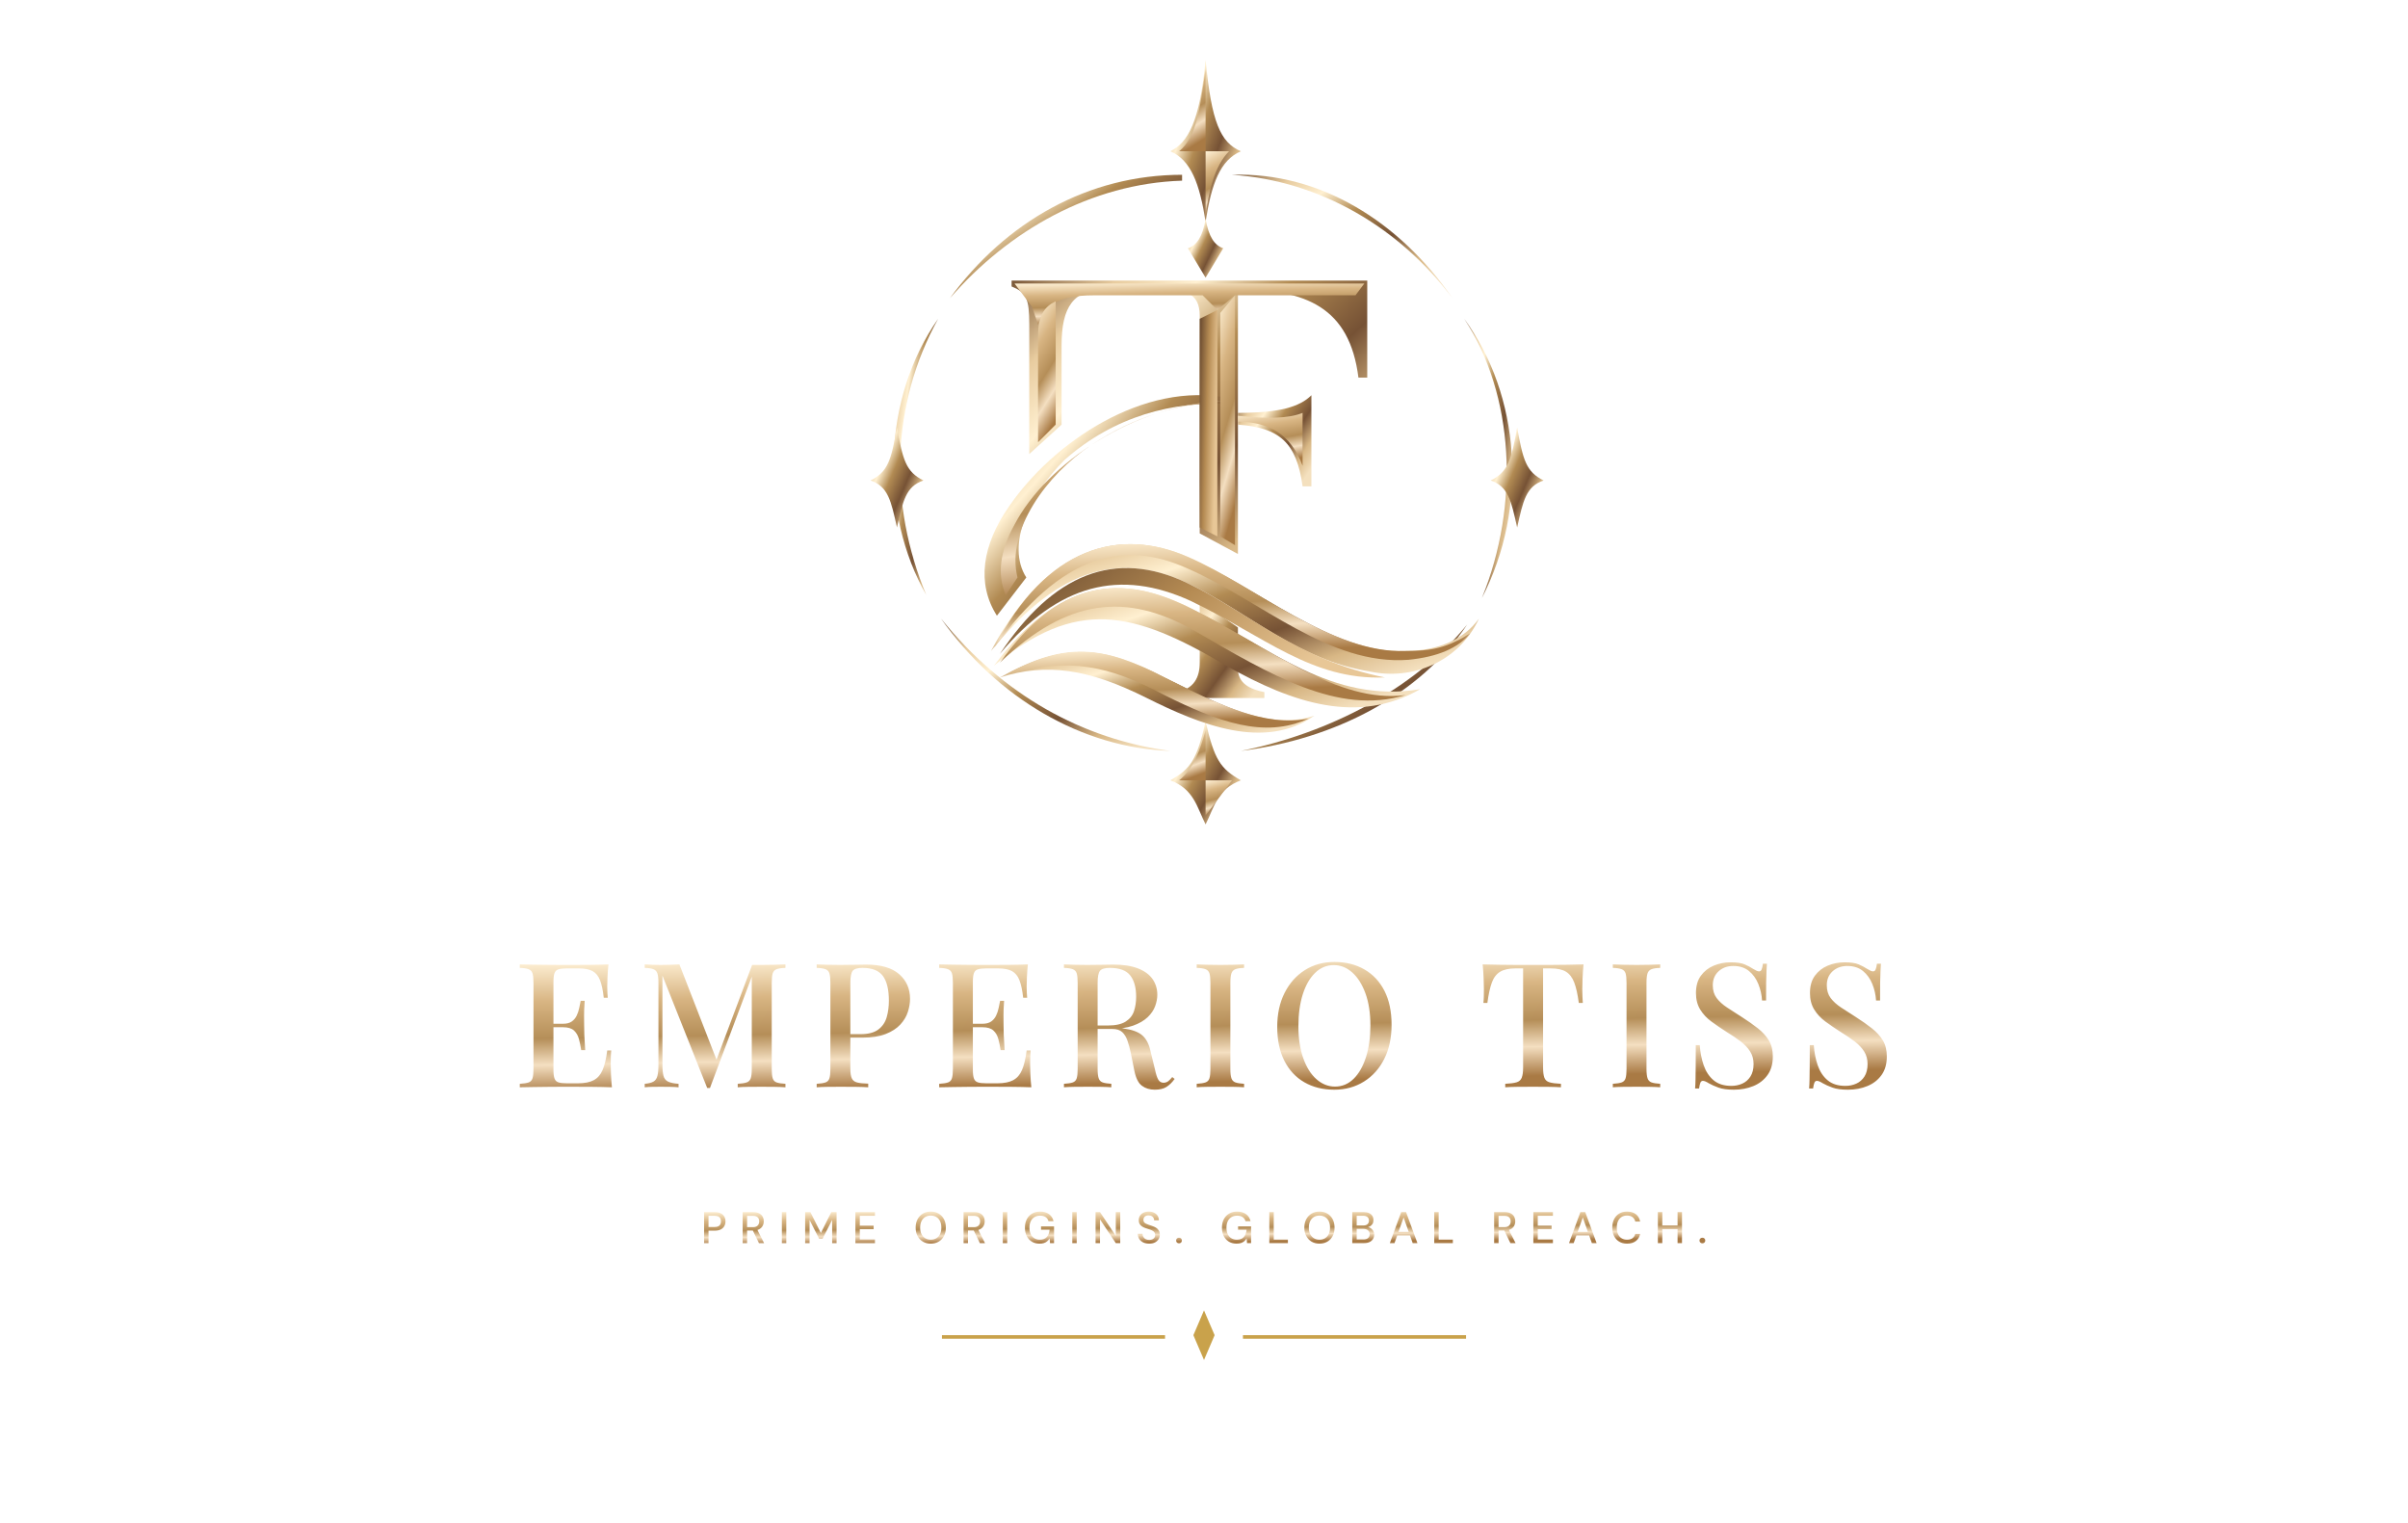
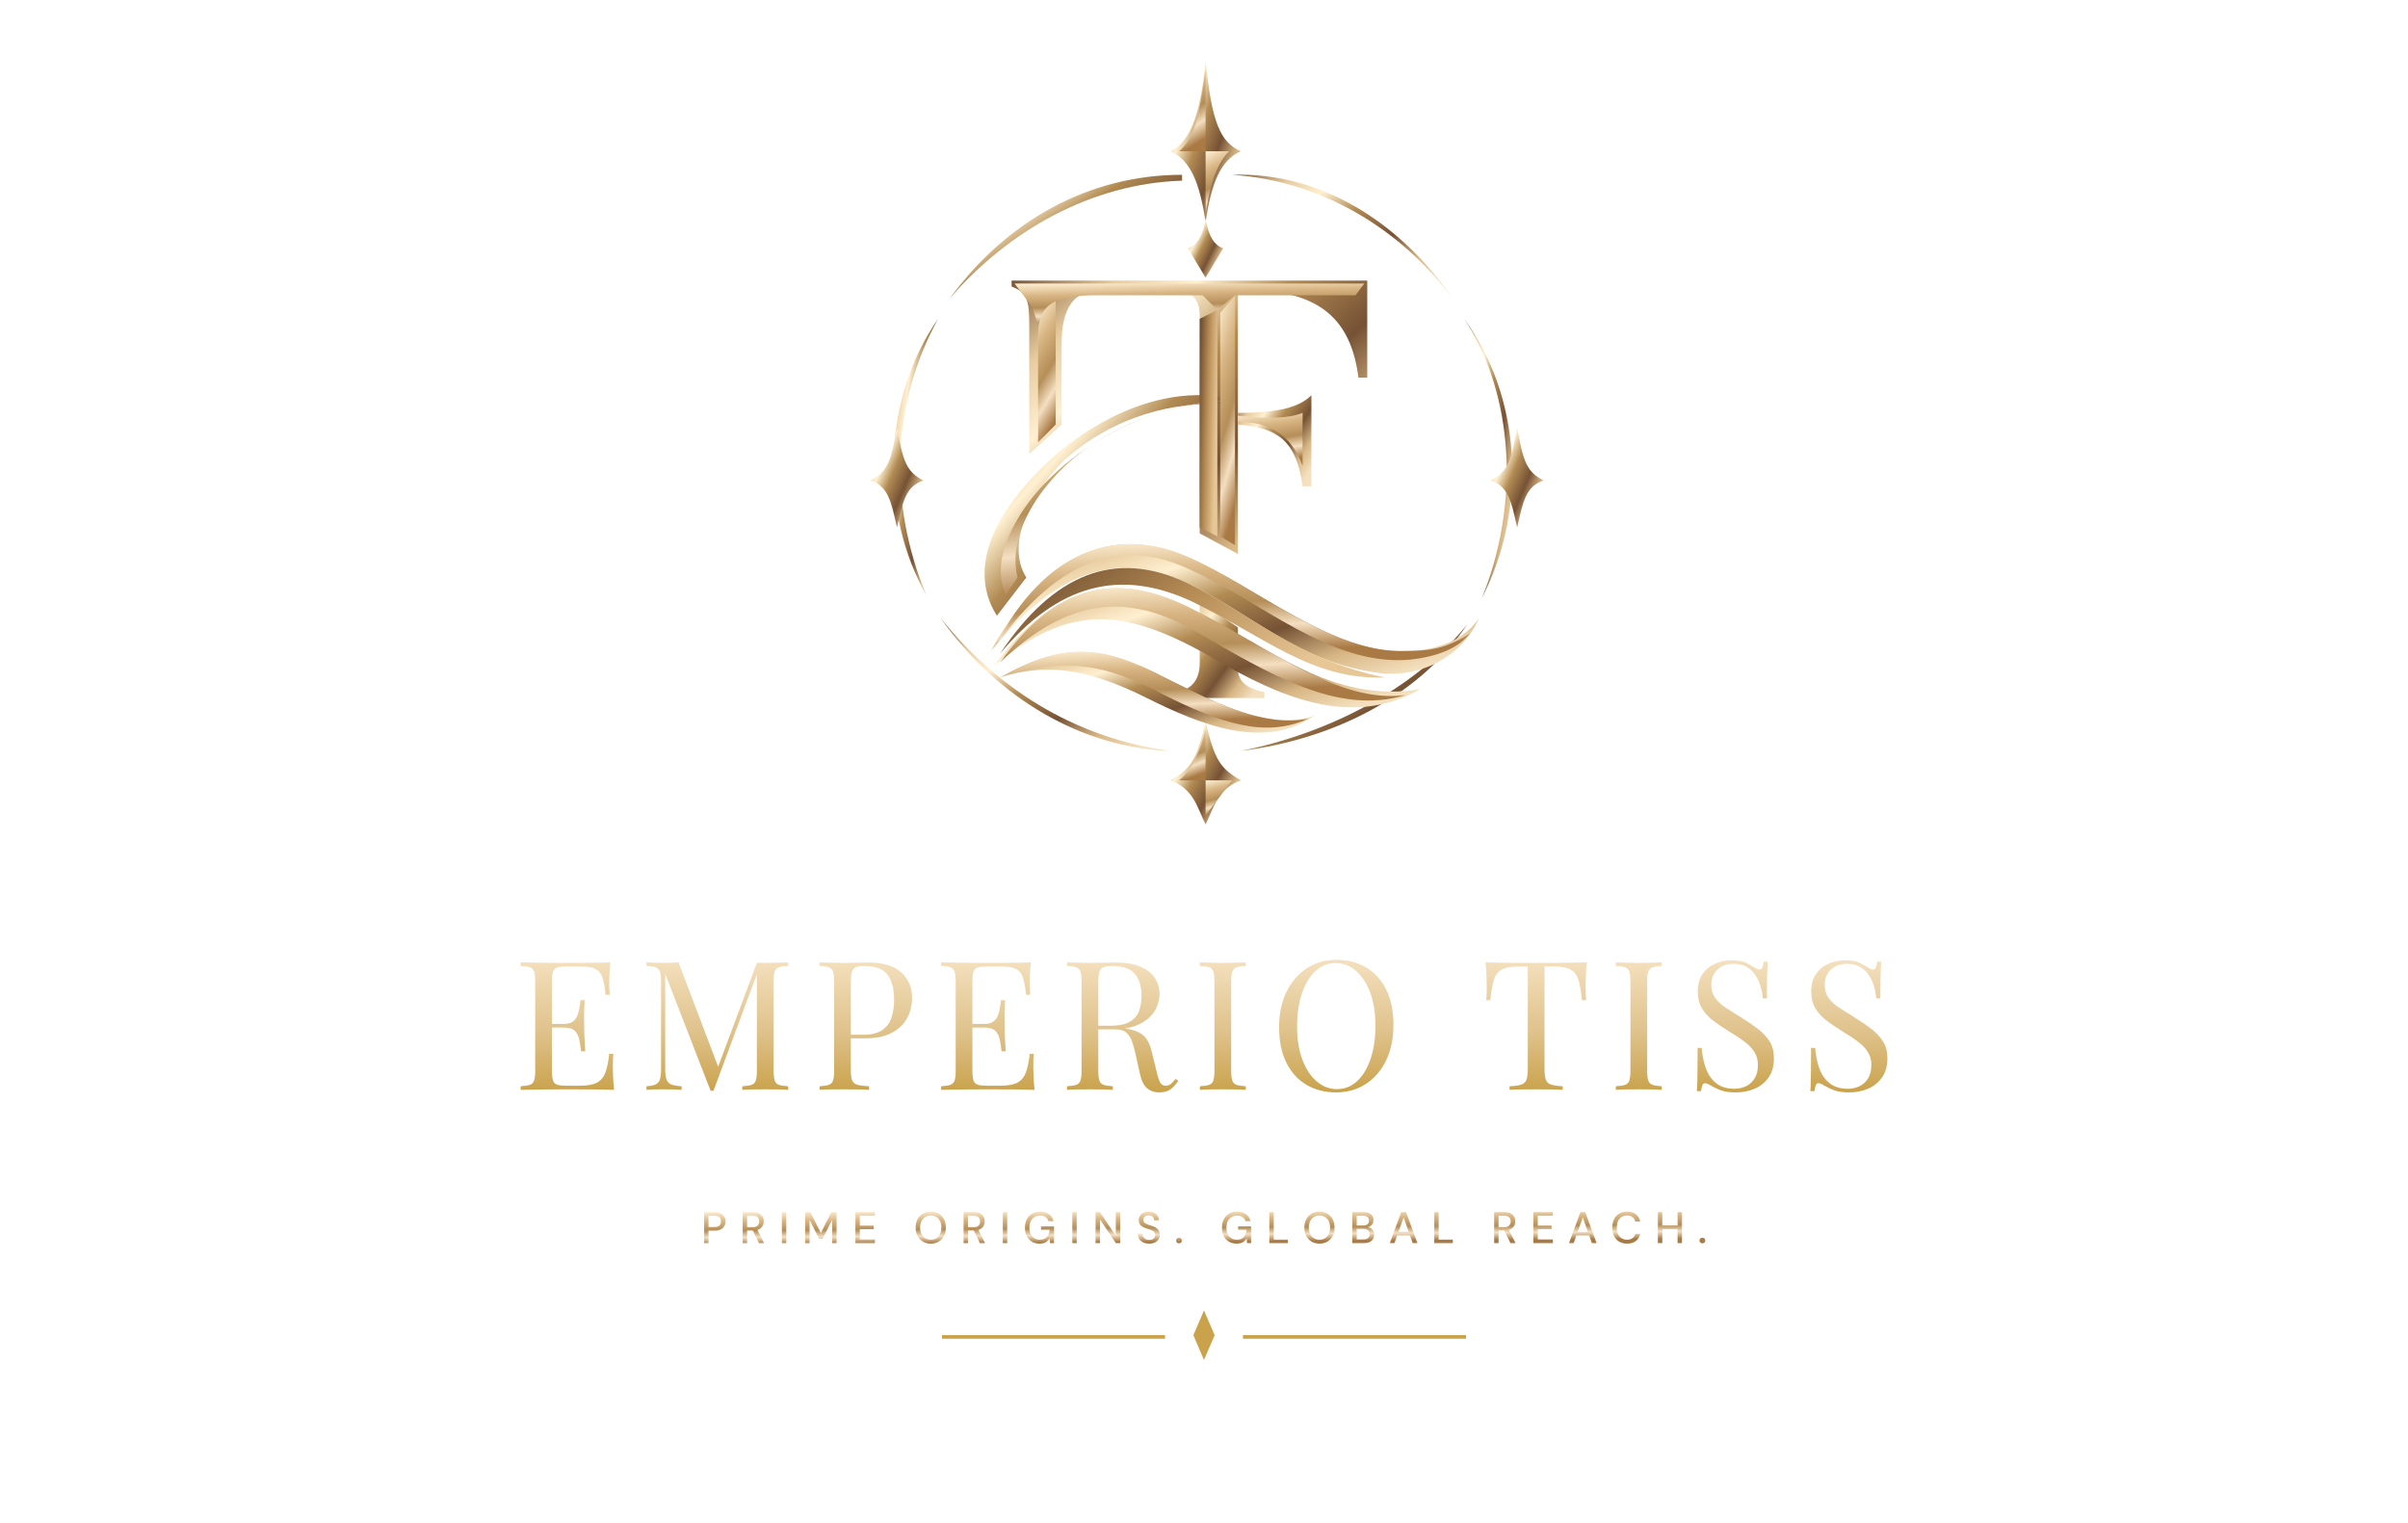
<svg xmlns="http://www.w3.org/2000/svg" width="680" height="430" viewBox="0 0 680 430" role="img" aria-labelledby="title desc">
  <defs>
    <linearGradient id="gold" x1="0" y1="0" x2="1" y2=".8">
      <stop stop-color="#775434" />
      <stop offset=".18" stop-color="#E8CC9F" />
      <stop offset=".32" stop-color="#FFF0D1" />
      <stop offset=".48" stop-color="#B28B53" />
      <stop offset=".68" stop-color="#765235" />
      <stop offset=".85" stop-color="#D8B785" />
      <stop offset="1" stop-color="#F4E0BE" />
    </linearGradient>
    <linearGradient id="shine" x1="0" y1="0" x2=".2" y2="1">
      <stop stop-color="#FFF1D6" />
      <stop offset=".3" stop-color="#D8B583" />
      <stop offset=".58" stop-color="#B58E58" />
      <stop offset=".78" stop-color="#F4DFC1" />
      <stop offset="1" stop-color="#A97A44" />
    </linearGradient>
    <linearGradient id="shadow" x1="0" y1="0" x2="1" y2=".4">
      <stop stop-color="#64452C" />
      <stop offset=".5" stop-color="#B58B53" />
      <stop offset="1" stop-color="#E8C797" />
+     </linearGradient>
+     <linearGradient id="champagne" x1="0" y1="0" x2="0" y2="1">
+       <stop stop-color="#F4E0BE" />
+       <stop offset=".55" stop-color="#DFC28B" />
+       <stop offset="1" stop-color="#C9A24B" />
    </linearGradient>
  </defs>
  <g transform="translate(245 12) scale(.83)">
    <g fill="url(#gold)">
      <path d="M107 45 C75 45 47 61 28 87 C48 64 76 48 107 47 Z" />
      <path d="M124 45 C154 47 181 63 199 87 C181 61 154 44 124 45 Z" />
      <path d="M24 94 C5 121 4 160 20 188 C7 157 8 123 24 94 Z" />
      <path d="M203 94 C222 120 225 158 209 189 C222 157 220 120 203 94 Z" />
      <path d="M25 196 C44 223 73 240 103 241 C73 237 46 222 25 196 Z" />
      <path d="M127 241 C159 237 188 222 204 198 C186 220 157 235 127 241 Z" />
      <path d="M115 6 C113 27 109 34 103 37 C110 40 113 48 115 61 C117 48 120 40 127 37 C120 34 117 27 115 6 Z" />
      <path d="M115 60 C114 66 112 69 109 70 L115 80 L121 70 C118 69 116 66 115 60 Z" />
      <path d="M115 231 C112 244 110 247 103 251 C111 254 112 260 115 266 C118 260 119 254 127 251 C120 247 118 244 115 231 Z" />
      <path d="M10 131 C8 142 7 146 1 149 C7 151 8 156 10 165 C12 156 13 151 19 149 C13 146 12 142 10 131 Z" />
      <path d="M221 131 C219 142 218 146 212 149 C218 151 219 156 221 165 C223 156 224 151 230 149 C224 146 223 142 221 131 Z" />
      <path d="M49 81 H170 V114 H167 C164 90 149 84 126 84 V174 L113 167 V93 C113 85 108 84 99 84 H81 C70 84 66 90 66 103 V130 L55 140 V96 C55 87 54 85 49 83 Z" />
      <path d="M126 126 C140 126 147 124 151 120 V151 H148 C146 136 140 131 126 130 Z" />
      <path d="M123 121 C94 115 63 136 48 158 C39 171 37 184 44 195 L54 182 C47 171 55 154 67 142 C84 127 104 122 123 123 Z" />
      <path d="M113 190 L126 199 V213 C126 218 130 220 135 221 V223 H105 V221 C111 220 113 216 113 211 Z" />
      <path d="M42 207 C61 171 86 165 109 175 C132 185 158 208 183 207 C194 207 203 203 208 196 C201 211 185 217 171 214 C146 210 130 194 109 184 C84 172 63 181 42 207 Z" />
      <path d="M43 212 C65 183 86 180 111 193 C137 206 158 225 188 220 C167 232 145 225 122 212 C90 193 71 189 43 212 Z" />
      <path d="M45 216 C67 204 80 205 101 216 C121 226 137 234 152 229 C135 241 113 232 95 223 C75 213 61 211 45 216 Z" />
    </g>
    <g fill="url(#shine)">
      <path d="M115 9 L115 37 L106 37 C112 32 113 23 115 9 Z" />
      <path d="M115 37 L123 37 C118 42 116 51 115 59 Z" />
      <path d="M115 234 L115 251 L106 251 C111 247 113 241 115 234 Z" />
      <path d="M115 251 L124 251 L115 263 Z" />
      <path d="M50 82 H169 L166 86 H125 L119 91 L114 86 H77 C64 86 60 90 58 96 L56 90 Z" />
      <path d="M120 92 L125 86 V171 L120 168 Z" />
      <path d="M64 103 V130 L58 136 V100 C58 93 60 90 64 88 Z" />
      <path d="M148 126 V144 C144 133 136 129 126 129 V127 C136 128 143 128 148 126 Z" />
      <path d="M121 122 C91 123 61 143 50 164 C45 173 44 181 47 188 L51 182 C47 166 61 147 76 137 C91 127 106 123 121 122 Z" />
      <path d="M43 206 C66 174 87 169 109 179 C134 190 157 212 184 210 C194 209 201 206 205 201 C197 206 192 207 183 207 C158 208 132 185 109 175 C86 165 61 171 43 206 Z" />
      <path d="M45 211 C68 189 88 187 111 200 C137 215 160 229 183 222 C160 225 137 206 111 193 C86 180 65 183 45 211 Z" />
      <path d="M47 215 C69 209 82 212 101 222 C119 231 135 237 150 230 C135 233 119 225 101 216 C80 205 67 204 47 215 Z" />
    </g>
    <g fill="url(#shadow)">
      <path d="M113 94 L119 91 V168 L113 165 Z" />
      <path d="M45 208 C65 184 86 179 110 190 C135 202 151 217 176 216 C146 210 130 194 109 184 C84 172 63 181 45 208 Z" />
    </g>
  </g>
-   <path fill="url(#shine)" d="M171.821 272.308Q171.625 274.17 171.551 275.909Q171.478 277.649 171.478 278.58Q171.478 279.511 171.527 280.344Q171.576 281.177 171.625 281.716H170.498Q170.155 278.58 169.444 276.767Q168.734 274.954 167.337 274.195Q165.941 273.435 163.442 273.435H160.061Q158.493 273.435 157.684 273.704Q156.876 273.974 156.582 274.783Q156.288 275.591 156.288 277.306V302.002Q156.288 303.668 156.582 304.501Q156.876 305.334 157.684 305.603Q158.493 305.873 160.061 305.873H163.246Q166.039 305.873 167.68 304.991Q169.322 304.109 170.179 302.1Q171.037 300.091 171.478 296.612H172.605Q172.458 298.033 172.458 300.336Q172.458 301.316 172.531 303.178Q172.605 305.04 172.801 307.0Q170.302 306.902 167.166 306.877Q164.03 306.853 161.58 306.853Q160.453 306.853 158.689 306.853Q156.925 306.853 154.891 306.877Q152.858 306.902 150.775 306.927Q148.693 306.951 146.782 307.0V306.02Q148.448 305.922 149.281 305.628Q150.114 305.334 150.383 304.452Q150.653 303.57 150.653 301.806V277.502Q150.653 275.689 150.383 274.832Q150.114 273.974 149.256 273.655Q148.399 273.337 146.782 273.288V272.308Q148.693 272.357 150.775 272.381Q152.858 272.406 154.891 272.43Q156.925 272.455 158.689 272.455Q160.453 272.455 161.58 272.455Q163.834 272.455 166.7 272.43Q169.567 272.406 171.821 272.308ZM163.687 289.066Q163.687 289.066 163.687 289.556Q163.687 290.046 163.687 290.046H154.818Q154.818 290.046 154.818 289.556Q154.818 289.066 154.818 289.066ZM165.108 282.598Q164.912 285.391 164.936 286.861Q164.961 288.331 164.961 289.556Q164.961 290.781 165.01 292.251Q165.059 293.721 165.255 296.514H164.128Q163.883 294.897 163.491 293.403Q163.099 291.908 162.094 290.977Q161.09 290.046 158.983 290.046V289.066Q160.551 289.066 161.457 288.429Q162.364 287.792 162.854 286.763Q163.344 285.734 163.564 284.631Q163.785 283.529 163.981 282.598Z M221.803 272.308V273.288Q220.137 273.337 219.304 273.655Q218.471 273.974 218.202 274.832Q217.932 275.689 217.932 277.502V301.806Q217.932 303.57 218.202 304.452Q218.471 305.334 219.304 305.628Q220.137 305.922 221.803 306.02V307.0Q220.578 306.902 218.765 306.877Q216.952 306.853 215.09 306.853Q213.032 306.853 211.219 306.877Q209.406 306.902 208.328 307.0V306.02Q209.994 305.922 210.851 305.628Q211.709 305.334 212.003 304.452Q212.297 303.57 212.297 301.806V275.003L212.542 275.101L200.488 307.196H199.704L187.062 275.444V300.532Q187.062 302.59 187.356 303.741Q187.65 304.893 188.63 305.383Q189.61 305.873 191.619 306.02V307.0Q190.688 306.902 189.243 306.877Q187.797 306.853 186.523 306.853Q185.298 306.853 184.073 306.877Q182.848 306.902 182.064 307.0V306.02Q183.681 305.873 184.514 305.408Q185.347 304.942 185.641 303.815Q185.935 302.688 185.935 300.728V277.502Q185.935 275.689 185.641 274.832Q185.347 273.974 184.514 273.655Q183.681 273.337 182.064 273.288V272.308Q182.848 272.357 184.073 272.406Q185.298 272.455 186.523 272.455Q187.944 272.455 189.389 272.406Q190.835 272.357 191.864 272.308L202.693 300.14L201.762 300.777L212.395 272.455Q213.032 272.455 213.718 272.455Q214.404 272.455 215.09 272.455Q216.952 272.455 218.765 272.406Q220.578 272.357 221.803 272.308Z M230.625 272.308Q231.752 272.357 233.541 272.406Q235.329 272.455 237.093 272.455Q239.445 272.455 241.577 272.406Q243.708 272.357 244.59 272.357Q250.813 272.357 253.9 275.052Q256.987 277.747 256.987 282.01Q256.987 283.774 256.375 285.709Q255.762 287.645 254.243 289.286Q252.724 290.928 250.127 291.957Q247.53 292.986 243.512 292.986H238.71V292.006H243.022Q246.305 292.006 248.044 290.683Q249.784 289.36 250.397 287.204Q251.009 285.048 251.009 282.549Q251.009 277.894 249.343 275.591Q247.677 273.288 243.561 273.288Q241.454 273.288 240.793 274.121Q240.131 274.954 240.131 277.502V301.708Q240.131 303.521 240.523 304.428Q240.915 305.334 241.993 305.628Q243.071 305.922 245.178 305.971V307.0Q243.855 306.902 241.748 306.877Q239.641 306.853 237.387 306.853Q235.427 306.853 233.638 306.877Q231.85 306.902 230.625 307.0V306.02Q232.291 305.922 233.124 305.628Q233.957 305.334 234.226 304.452Q234.496 303.57 234.496 301.806V277.502Q234.496 275.689 234.226 274.832Q233.957 273.974 233.099 273.655Q232.242 273.337 230.625 273.288Z M290.26 272.308Q290.064 274.17 289.99 275.909Q289.917 277.649 289.917 278.58Q289.917 279.511 289.966 280.344Q290.015 281.177 290.064 281.716H288.937Q288.594 278.58 287.884 276.767Q287.173 274.954 285.776 274.195Q284.38 273.435 281.881 273.435H278.5Q276.932 273.435 276.124 273.704Q275.315 273.974 275.021 274.783Q274.727 275.591 274.727 277.306V302.002Q274.727 303.668 275.021 304.501Q275.315 305.334 276.124 305.603Q276.932 305.873 278.5 305.873H281.685Q284.478 305.873 286.12 304.991Q287.761 304.109 288.619 302.1Q289.476 300.091 289.917 296.612H291.044Q290.897 298.033 290.897 300.336Q290.897 301.316 290.971 303.178Q291.044 305.04 291.24 307.0Q288.741 306.902 285.605 306.877Q282.469 306.853 280.019 306.853Q278.892 306.853 277.128 306.853Q275.364 306.853 273.331 306.877Q271.297 306.902 269.215 306.927Q267.132 306.951 265.221 307.0V306.02Q266.887 305.922 267.72 305.628Q268.553 305.334 268.822 304.452Q269.092 303.57 269.092 301.806V277.502Q269.092 275.689 268.822 274.832Q268.553 273.974 267.696 273.655Q266.838 273.337 265.221 273.288V272.308Q267.132 272.357 269.215 272.381Q271.297 272.406 273.331 272.43Q275.364 272.455 277.128 272.455Q278.892 272.455 280.019 272.455Q282.273 272.455 285.139 272.43Q288.006 272.406 290.26 272.308ZM282.126 289.066Q282.126 289.066 282.126 289.556Q282.126 290.046 282.126 290.046H273.257Q273.257 290.046 273.257 289.556Q273.257 289.066 273.257 289.066ZM283.547 282.598Q283.351 285.391 283.375 286.861Q283.4 288.331 283.4 289.556Q283.4 290.781 283.449 292.251Q283.498 293.721 283.694 296.514H282.567Q282.322 294.897 281.93 293.403Q281.538 291.908 280.534 290.977Q279.529 290.046 277.422 290.046V289.066Q278.99 289.066 279.897 288.429Q280.803 287.792 281.293 286.763Q281.783 285.734 282.004 284.631Q282.224 283.529 282.42 282.598Z M300.454 272.308Q301.581 272.357 303.37 272.406Q305.158 272.455 306.922 272.455Q309.274 272.455 311.406 272.406Q313.537 272.357 314.419 272.357Q318.584 272.357 321.352 273.435Q324.121 274.513 325.469 276.448Q326.816 278.384 326.816 280.883Q326.816 282.402 326.204 284.092Q325.591 285.783 324.072 287.228Q322.553 288.674 319.956 289.605Q317.359 290.536 313.341 290.536H308.637V289.556H312.851Q316.134 289.556 317.874 288.453Q319.613 287.351 320.226 285.514Q320.838 283.676 320.838 281.422Q320.838 277.551 319.172 275.419Q317.506 273.288 313.39 273.288Q311.283 273.288 310.621 274.121Q309.96 274.954 309.96 277.502V301.806Q309.96 303.57 310.254 304.452Q310.548 305.334 311.381 305.628Q312.214 305.922 313.831 306.02V307.0Q312.655 306.902 310.867 306.877Q309.078 306.853 307.216 306.853Q305.158 306.853 303.37 306.877Q301.581 306.902 300.454 307.0V306.02Q302.12 305.922 302.953 305.628Q303.786 305.334 304.055 304.452Q304.325 303.57 304.325 301.806V277.502Q304.325 275.689 304.055 274.832Q303.786 273.974 302.928 273.655Q302.071 273.337 300.454 273.288ZM308.735 289.703Q311.234 289.801 312.753 289.923Q314.272 290.046 315.301 290.144Q316.33 290.242 317.212 290.389Q320.887 290.879 322.577 292.349Q324.268 293.819 324.905 296.857L326.13 301.855Q326.571 303.962 327.086 304.844Q327.6 305.726 328.629 305.726Q329.413 305.677 329.928 305.26Q330.442 304.844 331.03 304.109L331.716 304.648Q330.589 306.167 329.364 306.926Q328.139 307.686 326.081 307.686Q323.974 307.686 322.48 306.583Q320.985 305.481 320.348 302.394L319.368 297.494Q318.927 295.387 318.388 293.844Q317.849 292.3 316.894 291.418Q315.938 290.536 314.125 290.536H308.833Z M351.318 272.308V273.288Q349.701 273.337 348.868 273.655Q348.035 273.974 347.741 274.832Q347.447 275.689 347.447 277.502V301.806Q347.447 303.57 347.741 304.452Q348.035 305.334 348.868 305.628Q349.701 305.922 351.318 306.02V307.0Q350.142 306.902 348.354 306.877Q346.565 306.853 344.703 306.853Q342.645 306.853 340.857 306.877Q339.068 306.902 337.941 307.0V306.02Q339.607 305.922 340.44 305.628Q341.273 305.334 341.543 304.452Q341.812 303.57 341.812 301.806V277.502Q341.812 275.689 341.543 274.832Q341.273 273.974 340.416 273.655Q339.558 273.337 337.941 273.288V272.308Q339.068 272.357 340.857 272.406Q342.645 272.455 344.703 272.455Q346.565 272.455 348.354 272.406Q350.142 272.357 351.318 272.308Z M376.849 271.622Q381.651 271.622 385.302 273.729Q388.952 275.836 390.961 279.781Q392.97 283.725 392.97 289.36Q392.97 294.848 390.912 298.964Q388.854 303.08 385.179 305.383Q381.504 307.686 376.8 307.686Q371.949 307.686 368.323 305.579Q364.697 303.472 362.688 299.503Q360.679 295.534 360.679 289.948Q360.679 284.46 362.762 280.344Q364.844 276.228 368.47 273.925Q372.096 271.622 376.849 271.622ZM376.653 272.504Q373.615 272.504 371.361 274.709Q369.107 276.914 367.882 280.785Q366.657 284.656 366.657 289.752Q366.657 294.946 368.029 298.793Q369.401 302.639 371.753 304.721Q374.105 306.804 376.996 306.804Q380.034 306.804 382.264 304.599Q384.493 302.394 385.743 298.499Q386.992 294.603 386.992 289.556Q386.992 284.313 385.596 280.491Q384.199 276.669 381.872 274.587Q379.544 272.504 376.653 272.504Z  M447.168 272.308Q446.972 274.366 446.899 276.302Q446.825 278.237 446.825 279.266Q446.825 280.393 446.874 281.422Q446.923 282.451 446.972 283.186H445.845Q445.355 279.511 444.547 277.404Q443.738 275.297 442.219 274.366Q440.7 273.435 437.858 273.435H435.751V301.365Q435.751 303.325 436.119 304.305Q436.486 305.285 437.589 305.604Q438.691 305.922 440.798 306.02V307.0Q439.426 306.902 437.27 306.877Q435.114 306.853 432.86 306.853Q430.508 306.853 428.426 306.877Q426.343 306.902 425.069 307.0V306.02Q427.176 305.922 428.254 305.604Q429.332 305.285 429.724 304.305Q430.116 303.325 430.116 301.365V273.435H427.96Q425.216 273.435 423.648 274.366Q422.08 275.297 421.296 277.404Q420.512 279.511 420.022 283.186H418.895Q418.993 282.451 419.018 281.422Q419.042 280.393 419.042 279.266Q419.042 278.237 418.969 276.302Q418.895 274.366 418.699 272.308Q420.806 272.357 423.305 272.406Q425.804 272.455 428.352 272.455Q430.9 272.455 432.958 272.455Q435.016 272.455 437.515 272.455Q440.014 272.455 442.562 272.406Q445.11 272.357 447.168 272.308Z M468.828 272.308V273.288Q467.211 273.337 466.378 273.655Q465.545 273.974 465.251 274.832Q464.957 275.689 464.957 277.502V301.806Q464.957 303.57 465.251 304.452Q465.545 305.334 466.378 305.628Q467.211 305.922 468.828 306.02V307.0Q467.652 306.902 465.864 306.877Q464.075 306.853 462.213 306.853Q460.155 306.853 458.367 306.877Q456.578 306.902 455.451 307.0V306.02Q457.117 305.922 457.95 305.628Q458.783 305.334 459.053 304.452Q459.322 303.57 459.322 301.806V277.502Q459.322 275.689 459.053 274.832Q458.783 273.974 457.926 273.655Q457.068 273.337 455.451 273.288V272.308Q456.578 272.357 458.367 272.406Q460.155 272.455 462.213 272.455Q464.075 272.455 465.864 272.406Q467.652 272.357 468.828 272.308Z M488.724 271.72Q491.321 271.72 492.693 272.308Q494.065 272.896 495.094 273.582Q495.682 273.925 496.05 274.096Q496.417 274.268 496.76 274.268Q497.25 274.268 497.471 273.729Q497.691 273.19 497.838 272.112H498.965Q498.916 272.994 498.843 274.195Q498.769 275.395 498.745 277.355Q498.72 279.315 498.72 282.5H497.593Q497.446 280.099 496.54 277.845Q495.633 275.591 493.894 274.17Q492.154 272.749 489.459 272.749Q486.96 272.749 485.319 274.244Q483.677 275.738 483.677 278.188Q483.677 280.344 484.755 281.789Q485.833 283.235 487.72 284.485Q489.606 285.734 492.007 287.253Q494.457 288.821 496.417 290.365Q498.377 291.908 499.504 293.77Q500.631 295.632 500.631 298.278Q500.631 301.463 499.137 303.546Q497.642 305.628 495.143 306.657Q492.644 307.686 489.655 307.686Q486.911 307.686 485.294 307.098Q483.677 306.51 482.55 305.873Q481.472 305.187 480.884 305.187Q480.394 305.187 480.174 305.726Q479.953 306.265 479.806 307.343H478.679Q478.777 306.265 478.802 304.82Q478.826 303.374 478.851 301.022Q478.875 298.67 478.875 295.093H480.002Q480.198 298.131 481.105 300.777Q482.011 303.423 483.898 305.015Q485.784 306.608 488.92 306.608Q490.586 306.608 492.007 305.971Q493.428 305.334 494.31 303.962Q495.192 302.59 495.192 300.434Q495.192 298.425 494.237 296.906Q493.281 295.387 491.591 294.089Q489.9 292.79 487.646 291.418Q485.343 289.948 483.334 288.478Q481.325 287.008 480.125 285.048Q478.924 283.088 478.924 280.393Q478.924 277.404 480.321 275.493Q481.717 273.582 483.947 272.651Q486.176 271.72 488.724 271.72Z M520.919 271.72Q523.516 271.72 524.888 272.308Q526.26 272.896 527.289 273.582Q527.877 273.925 528.245 274.096Q528.612 274.268 528.955 274.268Q529.445 274.268 529.666 273.729Q529.886 273.19 530.033 272.112H531.16Q531.111 272.994 531.038 274.195Q530.964 275.395 530.94 277.355Q530.915 279.315 530.915 282.5H529.788Q529.641 280.099 528.735 277.845Q527.828 275.591 526.089 274.17Q524.349 272.749 521.654 272.749Q519.155 272.749 517.514 274.244Q515.872 275.738 515.872 278.188Q515.872 280.344 516.95 281.789Q518.028 283.235 519.915 284.485Q521.801 285.734 524.202 287.253Q526.652 288.821 528.612 290.365Q530.572 291.908 531.699 293.77Q532.826 295.632 532.826 298.278Q532.826 301.463 531.332 303.546Q529.837 305.628 527.338 306.657Q524.839 307.686 521.85 307.686Q519.106 307.686 517.489 307.098Q515.872 306.51 514.745 305.873Q513.667 305.187 513.079 305.187Q512.589 305.187 512.369 305.726Q512.148 306.265 512.001 307.343H510.874Q510.972 306.265 510.997 304.82Q511.021 303.374 511.046 301.022Q511.07 298.67 511.07 295.093H512.197Q512.393 298.131 513.3 300.777Q514.206 303.423 516.093 305.015Q517.979 306.608 521.115 306.608Q522.781 306.608 524.202 305.971Q525.623 305.334 526.505 303.962Q527.387 302.59 527.387 300.434Q527.387 298.425 526.432 296.906Q525.476 295.387 523.786 294.089Q522.095 292.79 519.841 291.418Q517.538 289.948 515.529 288.478Q513.52 287.008 512.32 285.048Q511.119 283.088 511.119 280.393Q511.119 277.404 512.516 275.493Q513.912 273.582 516.142 272.651Q518.371 271.72 520.919 271.72Z" />
+   <g transform="translate(144.8813 256.8802) scale(0.508519)">
+     <path fill="url(#champagne)" d="M54.1 29.2Q53.7 32.7 53.55 36.0Q53.4 39.3 53.4 41.0Q53.4 42.8 53.5 44.45Q53.6 46.1 53.7 47.2H51.4Q50.8 41.3 49.7 37.85Q48.6 34.4 45.95 32.95Q43.3 31.5 38.0 31.5H29.7Q26.3 31.5 24.55 32.05Q22.8 32.6 22.2 34.35Q21.6 36.1 21.6 39.8V89.4Q21.6 93.0 22.2 94.8Q22.8 96.6 24.55 97.15Q26.3 97.7 29.7 97.7H37.0Q43.3 97.7 46.55 96.0Q49.8 94.3 51.25 90.45Q52.7 86.6 53.4 80.0H55.7Q55.4 82.7 55.4 87.2Q55.4 89.1 55.55 92.65Q55.7 96.2 56.1 100.0Q51.0 99.8 44.6 99.75Q38.2 99.7 33.2 99.7Q31.0 99.7 27.55 99.7Q24.1 99.7 20.1 99.75Q16.1 99.8 12.0 99.85Q7.9 99.9 4.2 100.0V98.0Q7.6 97.8 9.35 97.2Q11.1 96.6 11.7 94.8Q12.3 93.0 12.3 89.4V39.8Q12.3 36.1 11.7 34.35Q11.1 32.6 9.35 31.95Q7.6 31.3 4.2 31.2V29.2Q7.9 29.3 12.0 29.35Q16.1 29.4 20.1 29.45Q24.1 29.5 27.55 29.5Q31.0 29.5 33.2 29.5Q37.8 29.5 43.65 29.45Q49.5 29.4 54.1 29.2ZM36.9 63.4Q36.9 63.4 36.9 64.4Q36.9 65.4 36.9 65.4H18.6Q18.6 65.4 18.6 64.4Q18.6 63.4 18.6 63.4ZM39.8 50.2Q39.4 55.9 39.45 58.9Q39.5 61.9 39.5 64.4Q39.5 66.9 39.6 69.9Q39.7 72.9 40.1 78.6H37.8Q37.4 75.4 36.85 72.35Q36.3 69.3 34.45 67.35Q32.6 65.4 28.2 65.4V63.4Q31.5 63.4 33.25 62.05Q35.0 60.7 35.8 58.6Q36.6 56.5 36.9 54.25Q37.2 52.0 37.5 50.2ZM152.8 29.2V31.2Q149.4 31.3 147.65 31.95Q145.9 32.6 145.3 34.35Q144.7 36.1 144.7 39.8V89.4Q144.7 93.0 145.3 94.8Q145.9 96.6 147.65 97.2Q149.4 97.8 152.8 98.0V100.0Q150.5 99.8 147.05 99.75Q143.6 99.7 140.1 99.7Q136.2 99.7 132.8 99.75Q129.4 99.8 127.3 100.0V98.0Q130.7 97.8 132.45 97.2Q134.2 96.6 134.8 94.8Q135.4 93.0 135.4 89.4V34.4L135.8 34.7L111.3 100.5H109.7L84.5 35.6V88.4Q84.5 92.0 85.15 94.05Q85.8 96.1 87.75 96.95Q89.7 97.8 93.6 98.0V100.0Q91.8 99.8 88.9 99.75Q86.0 99.7 83.4 99.7Q80.9 99.7 78.35 99.75Q75.8 99.8 74.1 100.0V98.0Q77.5 97.8 79.25 96.95Q81.0 96.1 81.6 94.05Q82.2 92.0 82.2 88.4V39.8Q82.2 36.1 81.6 34.35Q81.0 32.6 79.25 31.95Q77.5 31.3 74.1 31.2V29.2Q75.8 29.3 78.35 29.4Q80.9 29.5 83.4 29.5Q85.6 29.5 87.95 29.4Q90.3 29.3 91.9 29.2L114.6 89.0L112.9 89.8L135.4 29.5Q136.6 29.5 137.75 29.5Q138.9 29.5 140.1 29.5Q143.6 29.5 147.05 29.4Q150.5 29.3 152.8 29.2ZM170.2 29.2Q172.3 29.3 175.7 29.4Q179.1 29.5 182.4 29.5Q187.1 29.5 191.4 29.4Q195.7 29.3 197.5 29.3Q209.6 29.3 215.6 34.8Q221.6 40.3 221.6 49.0Q221.6 52.6 220.4 56.55Q219.2 60.5 216.25 63.85Q213.3 67.2 208.2 69.3Q203.1 71.4 195.3 71.4H185.7V69.4H194.3Q201.4 69.4 205.15 66.7Q208.9 64.0 210.25 59.6Q211.6 55.2 211.6 50.1Q211.6 40.6 207.85 35.9Q204.1 31.2 195.0 31.2Q190.4 31.2 189.0 32.9Q187.6 34.6 187.6 39.8V89.4Q187.6 93.0 188.35 94.8Q189.1 96.6 191.3 97.2Q193.5 97.8 197.7 98.0V100.0Q195.1 99.8 191.1 99.75Q187.1 99.7 183.0 99.7Q179.1 99.7 175.7 99.75Q172.3 99.8 170.2 100.0V98.0Q173.6 97.8 175.35 97.2Q177.1 96.6 177.7 94.8Q178.3 93.0 178.3 89.4V39.8Q178.3 36.1 177.7 34.35Q177.1 32.6 175.35 31.95Q173.6 31.3 170.2 31.2ZM287.6 29.2Q287.2 32.7 287.05 36.0Q286.9 39.3 286.9 41.0Q286.9 42.8 287.0 44.45Q287.1 46.1 287.2 47.2H284.9Q284.3 41.3 283.2 37.85Q282.1 34.4 279.45 32.95Q276.8 31.5 271.5 31.5H263.2Q259.8 31.5 258.05 32.05Q256.3 32.6 255.7 34.35Q255.1 36.1 255.1 39.8V89.4Q255.1 93.0 255.7 94.8Q256.3 96.6 258.05 97.15Q259.8 97.7 263.2 97.7H270.5Q276.8 97.7 280.05 96.0Q283.3 94.3 284.75 90.45Q286.2 86.6 286.9 80.0H289.2Q288.9 82.7 288.9 87.2Q288.9 89.1 289.05 92.65Q289.2 96.2 289.6 100.0Q284.5 99.8 278.1 99.75Q271.7 99.7 266.7 99.7Q264.5 99.7 261.05 99.7Q257.6 99.7 253.6 99.75Q249.6 99.8 245.5 99.85Q241.4 99.9 237.7 100.0V98.0Q241.1 97.8 242.85 97.2Q244.6 96.6 245.2 94.8Q245.8 93.0 245.8 89.4V39.8Q245.8 36.1 245.2 34.35Q244.6 32.6 242.85 31.95Q241.1 31.3 237.7 31.2V29.2Q241.4 29.3 245.5 29.35Q249.6 29.4 253.6 29.45Q257.6 29.5 261.05 29.5Q264.5 29.5 266.7 29.5Q271.3 29.5 277.15 29.45Q283.0 29.4 287.6 29.2ZM270.4 63.4Q270.4 63.4 270.4 64.4Q270.4 65.4 270.4 65.4H252.1Q252.1 65.4 252.1 64.4Q252.1 63.4 252.1 63.4ZM273.3 50.2Q272.9 55.9 272.95 58.9Q273.0 61.9 273.0 64.4Q273.0 66.9 273.1 69.9Q273.2 72.9 273.6 78.6H271.3Q270.9 75.4 270.35 72.35Q269.8 69.3 267.95 67.35Q266.1 65.4 261.7 65.4V63.4Q265.0 63.4 266.75 62.05Q268.5 60.7 269.3 58.6Q270.1 56.5 270.4 54.25Q270.7 52.0 271.0 50.2ZM307.6 29.2Q309.7 29.3 313.1 29.4Q316.5 29.5 319.8 29.5Q324.5 29.5 328.8 29.4Q333.1 29.3 334.9 29.3Q343.0 29.3 348.35 31.6Q353.7 33.9 356.35 37.85Q359.0 41.8 359.0 46.7Q359.0 49.7 357.8 53.1Q356.6 56.5 353.65 59.5Q350.7 62.5 345.6 64.45Q340.5 66.4 332.7 66.4H323.1V64.4H331.7Q338.8 64.4 342.55 62.15Q346.3 59.9 347.65 56.15Q349.0 52.4 349.0 47.8Q349.0 39.9 345.25 35.55Q341.5 31.2 332.4 31.2Q327.8 31.2 326.4 32.9Q325.0 34.6 325.0 39.8V89.4Q325.0 93.0 325.6 94.8Q326.2 96.6 327.95 97.2Q329.7 97.8 333.1 98.0V100.0Q330.8 99.8 327.35 99.75Q323.9 99.7 320.4 99.7Q316.5 99.7 313.1 99.75Q309.7 99.8 307.6 100.0V98.0Q311.0 97.8 312.75 97.2Q314.5 96.6 315.1 94.8Q315.7 93.0 315.7 89.4V39.8Q315.7 36.1 315.1 34.35Q314.5 32.6 312.75 31.95Q311.0 31.3 307.6 31.2ZM323.5 64.7Q328.9 64.9 332.0 65.15Q335.1 65.4 337.05 65.6Q339.0 65.8 340.8 66.1Q347.5 67.2 350.45 70.15Q353.4 73.1 354.8 79.3L357.3 89.5Q358.3 93.9 359.35 95.85Q360.4 97.8 362.6 97.7Q364.3 97.6 365.45 96.6Q366.6 95.6 367.9 93.9L369.4 95.0Q367.3 98.1 365.05 99.75Q362.8 101.4 358.7 101.4Q355.0 101.4 352.2 99.2Q349.4 97.0 348.0 90.6L345.8 80.6Q344.9 76.3 343.75 73.15Q342.6 70.0 340.55 68.2Q338.5 66.4 334.5 66.4H323.7ZM406.9 29.2V31.2Q403.5 31.3 401.75 31.95Q400.0 32.6 399.4 34.35Q398.8 36.1 398.8 39.8V89.4Q398.8 93.0 399.4 94.8Q400.0 96.6 401.75 97.2Q403.5 97.8 406.9 98.0V100.0Q404.6 99.8 401.15 99.75Q397.7 99.7 394.2 99.7Q390.3 99.7 386.9 99.75Q383.5 99.8 381.4 100.0V98.0Q384.8 97.8 386.55 97.2Q388.3 96.6 388.9 94.8Q389.5 93.0 389.5 89.4V39.8Q389.5 36.1 388.9 34.35Q388.3 32.6 386.55 31.95Q384.8 31.3 381.4 31.2V29.2Q383.5 29.3 386.9 29.4Q390.3 29.5 394.2 29.5Q397.7 29.5 401.15 29.4Q404.6 29.3 406.9 29.2ZM457.2 27.8Q466.7 27.8 473.85 32.1Q481.0 36.4 484.95 44.45Q488.9 52.5 488.9 64.0Q488.9 75.2 484.85 83.6Q480.8 92.0 473.6 96.7Q466.4 101.4 457.1 101.4Q447.6 101.4 440.45 97.1Q433.3 92.8 429.35 84.7Q425.4 76.6 425.4 65.2Q425.4 54.0 429.5 45.6Q433.6 37.2 440.75 32.5Q447.9 27.8 457.2 27.8ZM456.8 29.6Q450.3 29.6 445.5 34.1Q440.7 38.6 438.05 46.5Q435.4 54.4 435.4 64.8Q435.4 75.4 438.35 83.25Q441.3 91.1 446.35 95.35Q451.4 99.6 457.5 99.6Q464.0 99.6 468.8 95.1Q473.6 90.6 476.25 82.65Q478.9 74.7 478.9 64.4Q478.9 53.7 475.95 45.9Q473.0 38.1 468.0 33.85Q463.0 29.6 456.8 29.6ZM596.3 29.2Q595.9 33.0 595.75 36.55Q595.6 40.1 595.6 42.0Q595.6 44.4 595.7 46.5Q595.8 48.6 595.9 50.2H593.6Q592.9 43.2 591.7 39.15Q590.5 35.1 587.5 33.3Q584.5 31.5 578.2 31.5H572.8V88.4Q572.8 92.4 573.55 94.4Q574.3 96.4 576.5 97.1Q578.7 97.8 582.9 98.0V100.0Q580.3 99.8 576.3 99.75Q572.3 99.7 568.2 99.7Q563.7 99.7 559.75 99.75Q555.8 99.8 553.4 100.0V98.0Q557.6 97.8 559.8 97.1Q562.0 96.4 562.75 94.4Q563.5 92.4 563.5 88.4V31.5H558.1Q551.9 31.5 548.85 33.3Q545.8 35.1 544.6 39.15Q543.4 43.2 542.7 50.2H540.4Q540.6 48.6 540.65 46.5Q540.7 44.4 540.7 42.0Q540.7 40.1 540.55 36.55Q540.4 33.0 540.0 29.2Q544.2 29.3 549.15 29.4Q554.1 29.5 559.1 29.5Q564.1 29.5 568.2 29.5Q572.3 29.5 577.25 29.5Q582.2 29.5 587.2 29.4Q592.2 29.3 596.3 29.2ZM637.9 29.2V31.2Q634.5 31.3 632.75 31.95Q631.0 32.6 630.4 34.35Q629.8 36.1 629.8 39.8V89.4Q629.8 93.0 630.4 94.8Q631.0 96.6 632.75 97.2Q634.5 97.8 637.9 98.0V100.0Q635.6 99.8 632.15 99.75Q628.7 99.7 625.2 99.7Q621.3 99.7 617.9 99.75Q614.5 99.8 612.4 100.0V98.0Q615.8 97.8 617.55 97.2Q619.3 96.6 619.9 94.8Q620.5 93.0 620.5 89.4V39.8Q620.5 36.1 619.9 34.35Q619.3 32.6 617.55 31.95Q615.8 31.3 612.4 31.2V29.2Q614.5 29.3 617.9 29.4Q621.3 29.5 625.2 29.5Q628.7 29.5 632.15 29.4Q635.6 29.3 637.9 29.2ZM676.7 28.1Q681.7 28.1 684.3 29.25Q686.9 30.4 688.9 31.8Q690.1 32.5 690.85 32.85Q691.6 33.2 692.3 33.2Q693.3 33.2 693.75 32.1Q694.2 31.0 694.5 28.8H696.8Q696.7 30.5 696.55 32.85Q696.4 35.2 696.35 39.05Q696.3 42.9 696.3 49.2H694.0Q693.7 44.4 691.9 40.0Q690.1 35.6 686.65 32.8Q683.2 30.0 677.6 30.0Q672.3 30.0 668.85 33.2Q665.4 36.4 665.4 41.6Q665.4 46.1 667.7 49.15Q670.0 52.2 673.85 54.65Q677.7 57.1 682.2 59.9Q687.4 63.1 691.45 66.25Q695.5 69.4 697.85 73.2Q700.2 77.0 700.2 82.4Q700.2 88.8 697.3 93.0Q694.4 97.2 689.6 99.3Q684.8 101.4 679.0 101.4Q673.7 101.4 670.6 100.2Q667.5 99.0 665.3 97.7Q663.1 96.3 661.9 96.3Q660.9 96.3 660.45 97.4Q660.0 98.5 659.7 100.7H657.4Q657.6 98.6 657.65 95.75Q657.7 92.9 657.75 88.3Q657.8 83.7 657.8 76.7H660.1Q660.5 82.7 662.35 87.9Q664.2 93.1 668.05 96.25Q671.9 99.4 678.3 99.4Q681.6 99.4 684.55 98.05Q687.5 96.7 689.4 93.75Q691.3 90.8 691.3 86.1Q691.3 82.0 689.35 78.95Q687.4 75.9 683.9 73.25Q680.4 70.6 675.7 67.8Q671.0 64.9 666.9 61.9Q662.8 58.9 660.35 54.95Q657.9 51.0 657.9 45.4Q657.9 39.5 660.55 35.65Q663.2 31.8 667.5 29.95Q671.8 28.1 676.7 28.1ZM739.7 28.1Q744.7 28.1 747.3 29.25Q749.9 30.4 751.9 31.8Q753.1 32.5 753.85 32.85Q754.6 33.2 755.3 33.2Q756.3 33.2 756.75 32.1Q757.2 31.0 757.5 28.8H759.8Q759.7 30.5 759.55 32.85Q759.4 35.2 759.35 39.05Q759.3 42.9 759.3 49.2H757.0Q756.7 44.4 754.9 40.0Q753.1 35.6 749.65 32.8Q746.2 30.0 740.6 30.0Q735.3 30.0 731.85 33.2Q728.4 36.4 728.4 41.6Q728.4 46.1 730.7 49.15Q733.0 52.2 736.85 54.65Q740.7 57.1 745.2 59.9Q750.4 63.1 754.45 66.25Q758.5 69.4 760.85 73.2Q763.2 77.0 763.2 82.4Q763.2 88.8 760.3 93.0Q757.4 97.2 752.6 99.3Q747.8 101.4 742.0 101.4Q736.7 101.4 733.6 100.2Q730.5 99.0 728.3 97.7Q726.1 96.3 724.9 96.3Q723.9 96.3 723.45 97.4Q723.0 98.5 722.7 100.7H720.4Q720.6 98.6 720.65 95.75Q720.7 92.9 720.75 88.3Q720.8 83.7 720.8 76.7H723.1Q723.5 82.7 725.35 87.9Q727.2 93.1 731.05 96.25Q734.9 99.4 741.3 99.4Q744.6 99.4 747.55 98.05Q750.5 96.7 752.4 93.75Q754.3 90.8 754.3 86.1Q754.3 82.0 752.35 78.95Q750.4 75.9 746.9 73.25Q743.4 70.6 738.7 67.8Q734.0 64.9 729.9 61.9Q725.8 58.9 723.35 54.95Q720.9 51.0 720.9 45.4Q720.9 39.5 723.55 35.65Q726.2 31.8 730.5 29.95Q734.8 28.1 739.7 28.1Z" />
+   </g>
  <path fill="url(#shine)" d="M198.831 351.0V342.25H201.819Q202.869 342.25 203.544 342.6Q204.219 342.95 204.544 343.538Q204.869 344.125 204.869 344.875Q204.869 345.587 204.55 346.181Q204.231 346.775 203.556 347.131Q202.881 347.488 201.819 347.488H200.081V351.0ZM200.081 346.45H201.769Q202.756 346.45 203.175 346.019Q203.594 345.587 203.594 344.875Q203.594 344.113 203.175 343.7Q202.756 343.288 201.769 343.288H200.081Z M209.719 351.0V342.25H212.681Q213.719 342.25 214.381 342.6Q215.044 342.95 215.362 343.531Q215.681 344.113 215.681 344.85Q215.681 345.55 215.362 346.144Q215.044 346.738 214.369 347.094Q213.694 347.45 212.644 347.45H210.969V351.0ZM214.319 351.0 212.431 347.113H213.806L215.769 351.0ZM210.969 346.5H212.594Q213.519 346.5 213.956 346.044Q214.394 345.587 214.394 344.875Q214.394 344.15 213.969 343.725Q213.544 343.3 212.594 343.3H210.969Z M220.794 351.0V342.25H222.044V351.0Z M227.369 351.0V342.25H228.844L231.806 348.163L234.756 342.25H236.244V351.0H234.994V344.438L232.281 349.775H231.319L228.619 344.45V351.0Z M241.556 351.0V342.25H247.081V343.275H242.806V346.075H246.706V347.075H242.806V349.975H247.081V351.0Z  M262.831 351.15Q261.569 351.15 260.612 350.581Q259.656 350.012 259.112 348.994Q258.569 347.975 258.569 346.625Q258.569 345.288 259.112 344.269Q259.656 343.25 260.612 342.675Q261.569 342.1 262.831 342.1Q264.119 342.1 265.081 342.675Q266.044 343.25 266.575 344.269Q267.106 345.288 267.106 346.625Q267.106 347.975 266.575 348.994Q266.044 350.012 265.081 350.581Q264.119 351.15 262.831 351.15ZM262.844 350.038Q263.744 350.038 264.419 349.625Q265.094 349.212 265.462 348.45Q265.831 347.688 265.831 346.625Q265.831 345.562 265.462 344.8Q265.094 344.038 264.419 343.631Q263.744 343.225 262.844 343.225Q261.944 343.225 261.269 343.631Q260.594 344.038 260.219 344.8Q259.844 345.562 259.844 346.625Q259.844 347.688 260.219 348.45Q260.594 349.212 261.269 349.625Q261.944 350.038 262.844 350.038Z M272.106 351.0V342.25H275.069Q276.106 342.25 276.769 342.6Q277.431 342.95 277.75 343.531Q278.069 344.113 278.069 344.85Q278.069 345.55 277.75 346.144Q277.431 346.738 276.756 347.094Q276.081 347.45 275.031 347.45H273.356V351.0ZM276.706 351.0 274.819 347.113H276.194L278.156 351.0ZM273.356 346.5H274.981Q275.906 346.5 276.344 346.044Q276.781 345.587 276.781 344.875Q276.781 344.15 276.356 343.725Q275.931 343.3 274.981 343.3H273.356Z M283.181 351.0V342.25H284.431V351.0Z M293.544 351.15Q292.306 351.15 291.381 350.587Q290.456 350.025 289.944 349.012Q289.431 348.0 289.431 346.65Q289.431 345.312 289.95 344.288Q290.469 343.262 291.437 342.681Q292.406 342.1 293.731 342.1Q295.219 342.1 296.219 342.819Q297.219 343.538 297.506 344.812H296.081Q295.894 344.087 295.294 343.669Q294.694 343.25 293.719 343.25Q292.794 343.25 292.112 343.663Q291.431 344.075 291.069 344.837Q290.706 345.6 290.706 346.65Q290.706 347.712 291.069 348.475Q291.431 349.238 292.094 349.638Q292.756 350.038 293.619 350.038Q294.944 350.038 295.612 349.275Q296.281 348.512 296.394 347.238H293.981V346.275H297.656V351.0H296.519L296.406 349.663Q296.106 350.15 295.712 350.481Q295.319 350.812 294.794 350.981Q294.269 351.15 293.544 351.15Z M302.806 351.0V342.25H304.056V351.0Z M309.381 351.0V342.25H310.631L315.094 348.962V342.25H316.344V351.0H315.094L310.631 344.3V351.0Z M324.531 351.15Q323.569 351.15 322.844 350.806Q322.119 350.462 321.719 349.837Q321.319 349.212 321.319 348.375H322.631Q322.644 348.85 322.862 349.244Q323.081 349.637 323.5 349.869Q323.919 350.1 324.531 350.1Q325.056 350.1 325.437 349.925Q325.819 349.75 326.019 349.444Q326.219 349.137 326.219 348.738Q326.219 348.275 326.006 347.975Q325.794 347.675 325.437 347.481Q325.081 347.288 324.612 347.138Q324.144 346.988 323.631 346.812Q322.594 346.475 322.087 345.938Q321.581 345.4 321.581 344.538Q321.581 343.8 321.931 343.256Q322.281 342.712 322.912 342.406Q323.544 342.1 324.406 342.1Q325.256 342.1 325.894 342.413Q326.531 342.725 326.894 343.275Q327.256 343.825 327.256 344.562H325.931Q325.931 344.225 325.756 343.9Q325.581 343.575 325.231 343.369Q324.881 343.163 324.369 343.163Q323.944 343.15 323.606 343.3Q323.269 343.45 323.081 343.737Q322.894 344.025 322.894 344.425Q322.894 344.825 323.062 345.069Q323.231 345.312 323.556 345.488Q323.881 345.663 324.312 345.806Q324.744 345.95 325.269 346.125Q325.919 346.337 326.425 346.644Q326.931 346.95 327.225 347.431Q327.519 347.913 327.519 348.663Q327.519 349.312 327.181 349.875Q326.844 350.438 326.181 350.794Q325.519 351.15 324.531 351.15Z M332.944 351.062Q332.581 351.062 332.35 350.831Q332.119 350.6 332.119 350.275Q332.119 349.938 332.35 349.706Q332.581 349.475 332.944 349.475Q333.306 349.475 333.531 349.706Q333.756 349.938 333.756 350.275Q333.756 350.6 333.531 350.831Q333.306 351.062 332.944 351.062Z  M349.181 351.15Q347.944 351.15 347.019 350.587Q346.094 350.025 345.581 349.012Q345.069 348.0 345.069 346.65Q345.069 345.312 345.587 344.288Q346.106 343.262 347.075 342.681Q348.044 342.1 349.369 342.1Q350.856 342.1 351.856 342.819Q352.856 343.538 353.144 344.812H351.719Q351.531 344.087 350.931 343.669Q350.331 343.25 349.356 343.25Q348.431 343.25 347.75 343.663Q347.069 344.075 346.706 344.837Q346.344 345.6 346.344 346.65Q346.344 347.712 346.706 348.475Q347.069 349.238 347.731 349.638Q348.394 350.038 349.256 350.038Q350.581 350.038 351.25 349.275Q351.919 348.512 352.031 347.238H349.619V346.275H353.294V351.0H352.156L352.044 349.663Q351.744 350.15 351.35 350.481Q350.956 350.812 350.431 350.981Q349.906 351.15 349.181 351.15Z M358.444 351.0V342.25H359.694V350.012H363.694V351.0Z M372.594 351.15Q371.331 351.15 370.375 350.581Q369.419 350.012 368.875 348.994Q368.331 347.975 368.331 346.625Q368.331 345.288 368.875 344.269Q369.419 343.25 370.375 342.675Q371.331 342.1 372.594 342.1Q373.881 342.1 374.844 342.675Q375.806 343.25 376.337 344.269Q376.869 345.288 376.869 346.625Q376.869 347.975 376.337 348.994Q375.806 350.012 374.844 350.581Q373.881 351.15 372.594 351.15ZM372.606 350.038Q373.506 350.038 374.181 349.625Q374.856 349.212 375.225 348.45Q375.594 347.688 375.594 346.625Q375.594 345.562 375.225 344.8Q374.856 344.038 374.181 343.631Q373.506 343.225 372.606 343.225Q371.706 343.225 371.031 343.631Q370.356 344.038 369.981 344.8Q369.606 345.562 369.606 346.625Q369.606 347.688 369.981 348.45Q370.356 349.212 371.031 349.625Q371.706 350.038 372.606 350.038Z M381.869 351.0V342.25H385.106Q386.019 342.25 386.631 342.544Q387.244 342.837 387.55 343.344Q387.856 343.85 387.856 344.488Q387.856 345.15 387.569 345.6Q387.281 346.05 386.812 346.294Q386.344 346.538 385.806 346.575L385.981 346.45Q386.556 346.462 387.031 346.756Q387.506 347.05 387.781 347.538Q388.056 348.025 388.056 348.613Q388.056 349.288 387.731 349.831Q387.406 350.375 386.769 350.688Q386.131 351.0 385.206 351.0ZM383.119 349.962H385.044Q385.869 349.962 386.325 349.581Q386.781 349.2 386.781 348.5Q386.781 347.812 386.312 347.4Q385.844 346.988 385.019 346.988H383.119ZM383.119 346.025H384.969Q385.756 346.025 386.169 345.656Q386.581 345.288 386.581 344.637Q386.581 344.012 386.169 343.644Q385.756 343.275 384.931 343.275H383.119Z M392.481 351.0 395.694 342.25H397.056L400.269 351.0H398.931L396.369 343.75L393.794 351.0ZM393.931 348.837 394.281 347.837H398.394L398.744 348.837Z M405.019 351.0V342.25H406.269V350.012H410.269V351.0Z  M421.931 351.0V342.25H424.894Q425.931 342.25 426.594 342.6Q427.256 342.95 427.575 343.531Q427.894 344.113 427.894 344.85Q427.894 345.55 427.575 346.144Q427.256 346.738 426.581 347.094Q425.906 347.45 424.856 347.45H423.181V351.0ZM426.531 351.0 424.644 347.113H426.019L427.981 351.0ZM423.181 346.5H424.806Q425.731 346.5 426.169 346.044Q426.606 345.587 426.606 344.875Q426.606 344.15 426.181 343.725Q425.756 343.3 424.806 343.3H423.181Z M433.006 351.0V342.25H438.531V343.275H434.256V346.075H438.156V347.075H434.256V349.975H438.531V351.0Z M443.081 351.0 446.294 342.25H447.656L450.869 351.0H449.531L446.969 343.75L444.394 351.0ZM444.531 348.837 444.881 347.837H448.994L449.344 348.837Z M459.456 351.15Q458.169 351.15 457.237 350.581Q456.306 350.012 455.8 348.994Q455.294 347.975 455.294 346.625Q455.294 345.288 455.8 344.263Q456.306 343.238 457.237 342.669Q458.169 342.1 459.456 342.1Q460.994 342.1 461.95 342.837Q462.906 343.575 463.169 344.913H461.794Q461.606 344.137 461.025 343.675Q460.444 343.212 459.456 343.212Q458.569 343.212 457.919 343.625Q457.269 344.038 456.919 344.8Q456.569 345.562 456.569 346.625Q456.569 347.688 456.919 348.456Q457.269 349.225 457.919 349.631Q458.569 350.038 459.456 350.038Q460.444 350.038 461.025 349.594Q461.606 349.15 461.794 348.387H463.169Q462.906 349.688 461.95 350.419Q460.994 351.15 459.456 351.15Z M473.731 351.0V342.25H474.981V351.0ZM468.169 351.0V342.25H469.419V351.0ZM469.206 347.05V346.025H474.006V347.05Z M480.744 351.062Q480.381 351.062 480.15 350.831Q479.919 350.6 479.919 350.275Q479.919 349.938 480.15 349.706Q480.381 349.475 480.744 349.475Q481.106 349.475 481.331 349.706Q481.556 349.938 481.556 350.275Q481.556 350.6 481.331 350.831Q481.106 351.062 480.744 351.062Z" />
  <path fill="#C9A24B" d="M266 377h63v1h-63z M351 377h63v1h-63z M340 370l3 7-3 7-3-7z" />
</svg>
